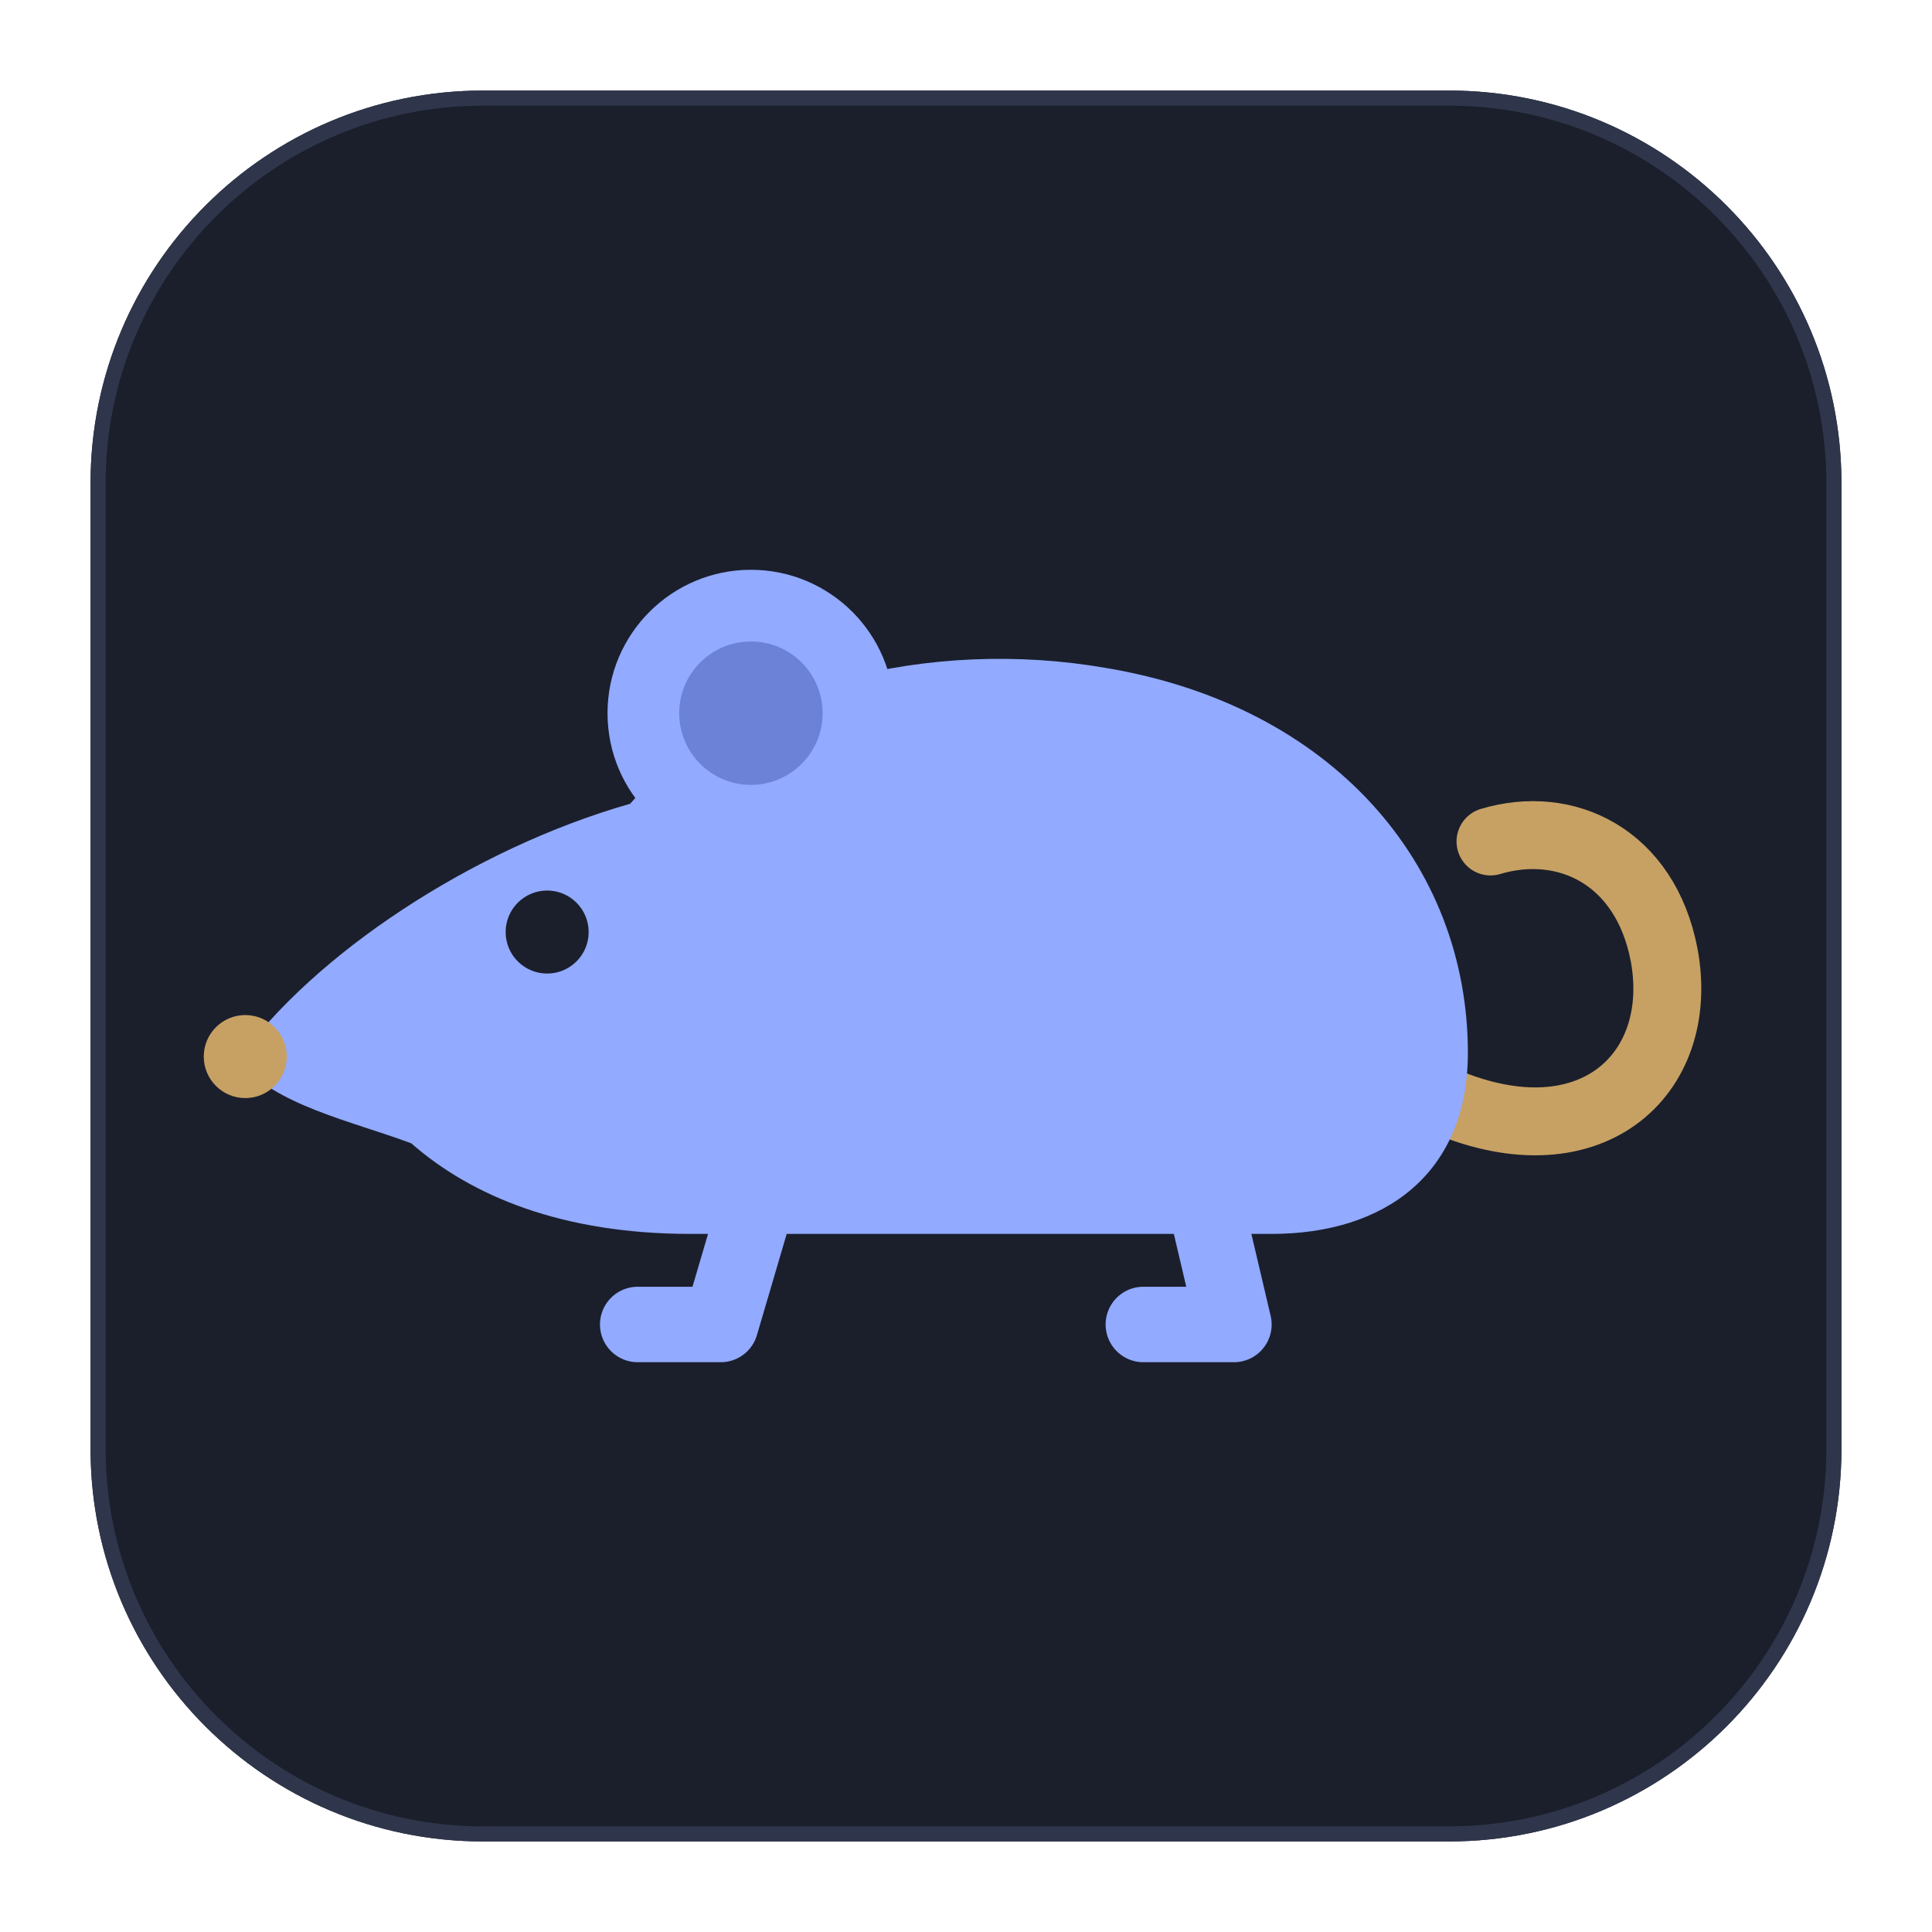
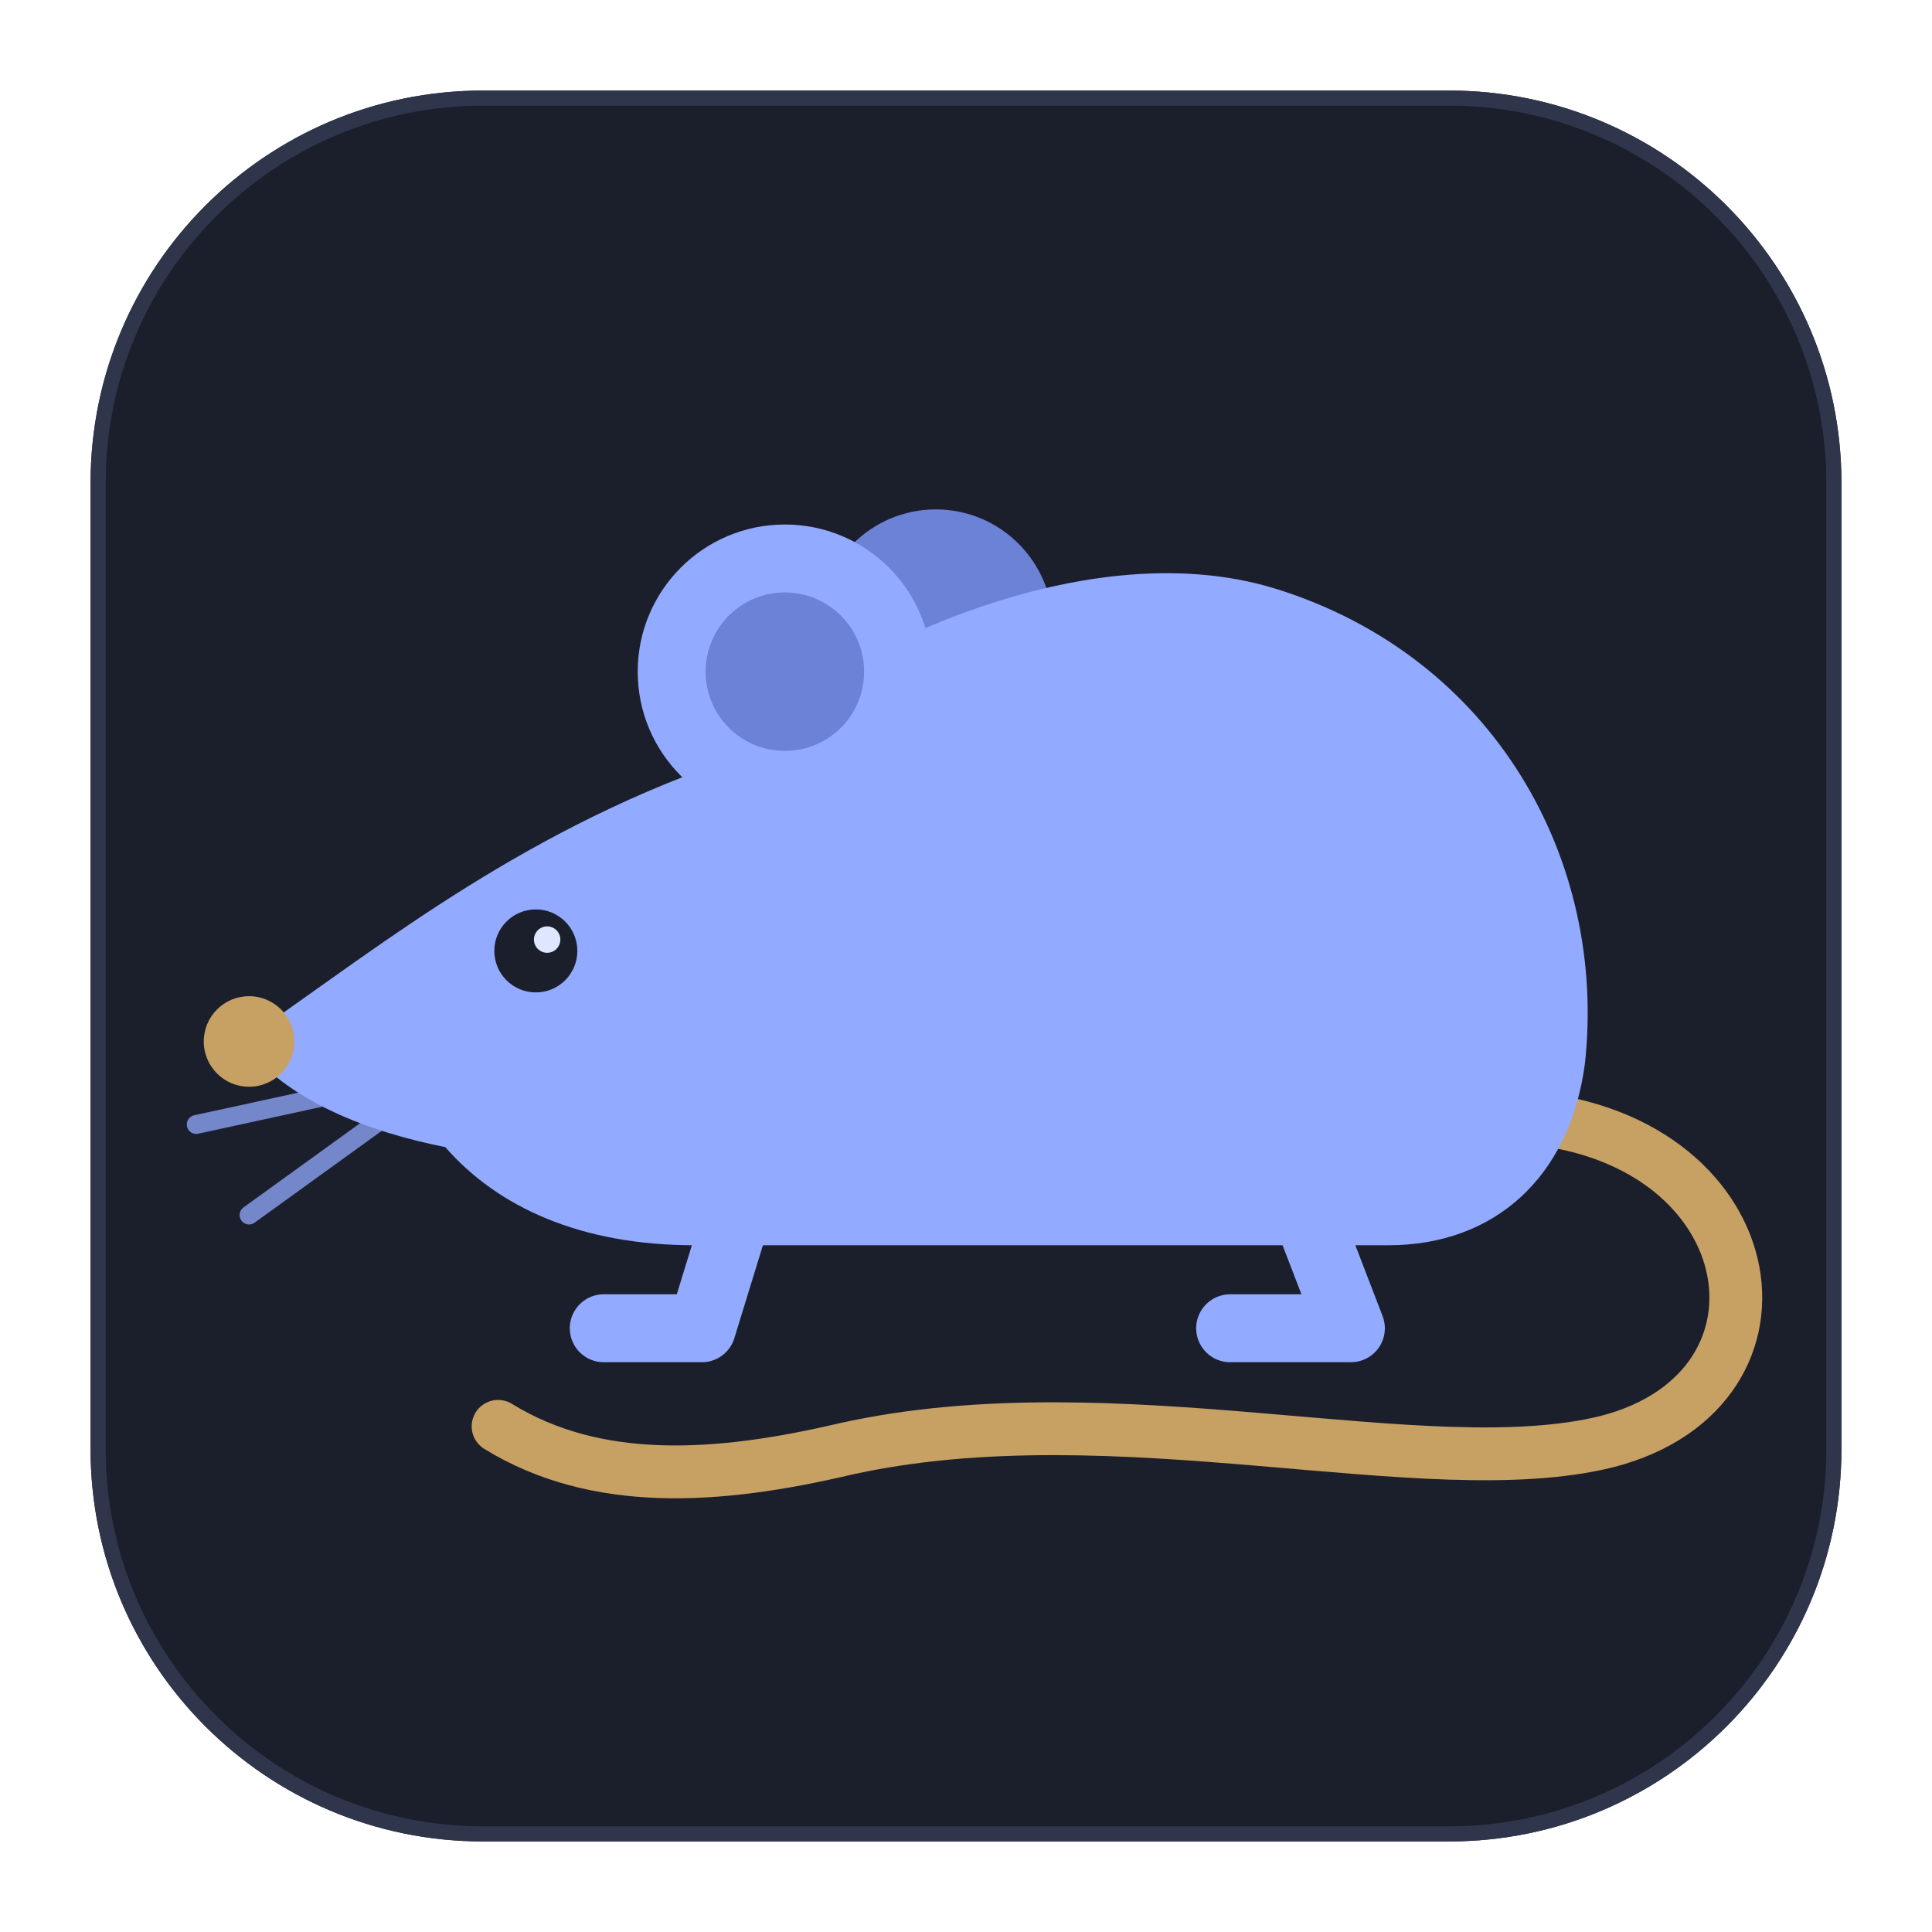
<svg xmlns="http://www.w3.org/2000/svg" viewBox="0 0 512 512">
  <rect x="24" y="24" width="464" height="464" rx="104" fill="#1b1f2c" />
  <rect x="26" y="26" width="460" height="460" rx="102" fill="none" stroke="#2f364b" stroke-width="4" />
-   <g transform="translate(-15 -29)">
-     <path d="M396 320C436 338 462 314 456 282C451 256 430 246 410 252" fill="none" stroke="#c7a163" stroke-width="18" stroke-linecap="round" />
-     <path d="M216 346l-10 34h-22M334 346l8 34h-24" fill="none" stroke="#92aaff" stroke-width="20" stroke-linecap="round" stroke-linejoin="round" />
-     <path d="M78 310C98 282 140 254 182 242C210 210 262 198 308 206C368 216 404 258 404 308C404 340 382 356 352 356H198C164 356 140 346 124 332C108 326 88 322 78 310Z" fill="#92aaff" />
-     <circle cx="214" cy="218" r="38" fill="#92aaff" />
-     <circle cx="214" cy="218" r="19" fill="#6c82d6" />
-     <circle cx="160" cy="276" r="11" fill="#1b1f2c" />
-     <circle cx="80" cy="309" r="11" fill="#c7a163" />
+   <g transform="translate(-14 -30)">
+     <path d="M416 326C482 330 494 398 440 412C392 424 310 398 238 414C204 422 172 424 146 408" fill="none" stroke="#c7a163" stroke-width="14" stroke-linecap="round" />
+     <circle cx="262" cy="196" r="31" fill="#6c82d6" />
+     <path d="M208 356l-8 26h-26M362 356l10 26h-32" fill="none" stroke="#92aaff" stroke-width="18" stroke-linecap="round" stroke-linejoin="round" />
+     <path d="M78 306C108 286 146 254 200 234C232 204 300 170 352 186C410 204 440 258 434 312C430 342 410 360 382 360H198C168 360 146 350 132 334C112 330 90 322 78 306Z" fill="#92aaff" />
+     <circle cx="222" cy="208" r="39" fill="#92aaff" />
+     <circle cx="222" cy="208" r="21" fill="#6c82d6" />
+     <circle cx="156" cy="282" r="11" fill="#1b1f2c" />
+     <circle cx="159" cy="279" r="3.5" fill="#dfe6ff" />
+     <path d="M112 318L66 328M116 326L80 352" fill="none" stroke="#92aaff" stroke-width="5" stroke-linecap="round" opacity=".75" />
+     <circle cx="80" cy="306" r="12" fill="#c7a163" />
  </g>
</svg>
